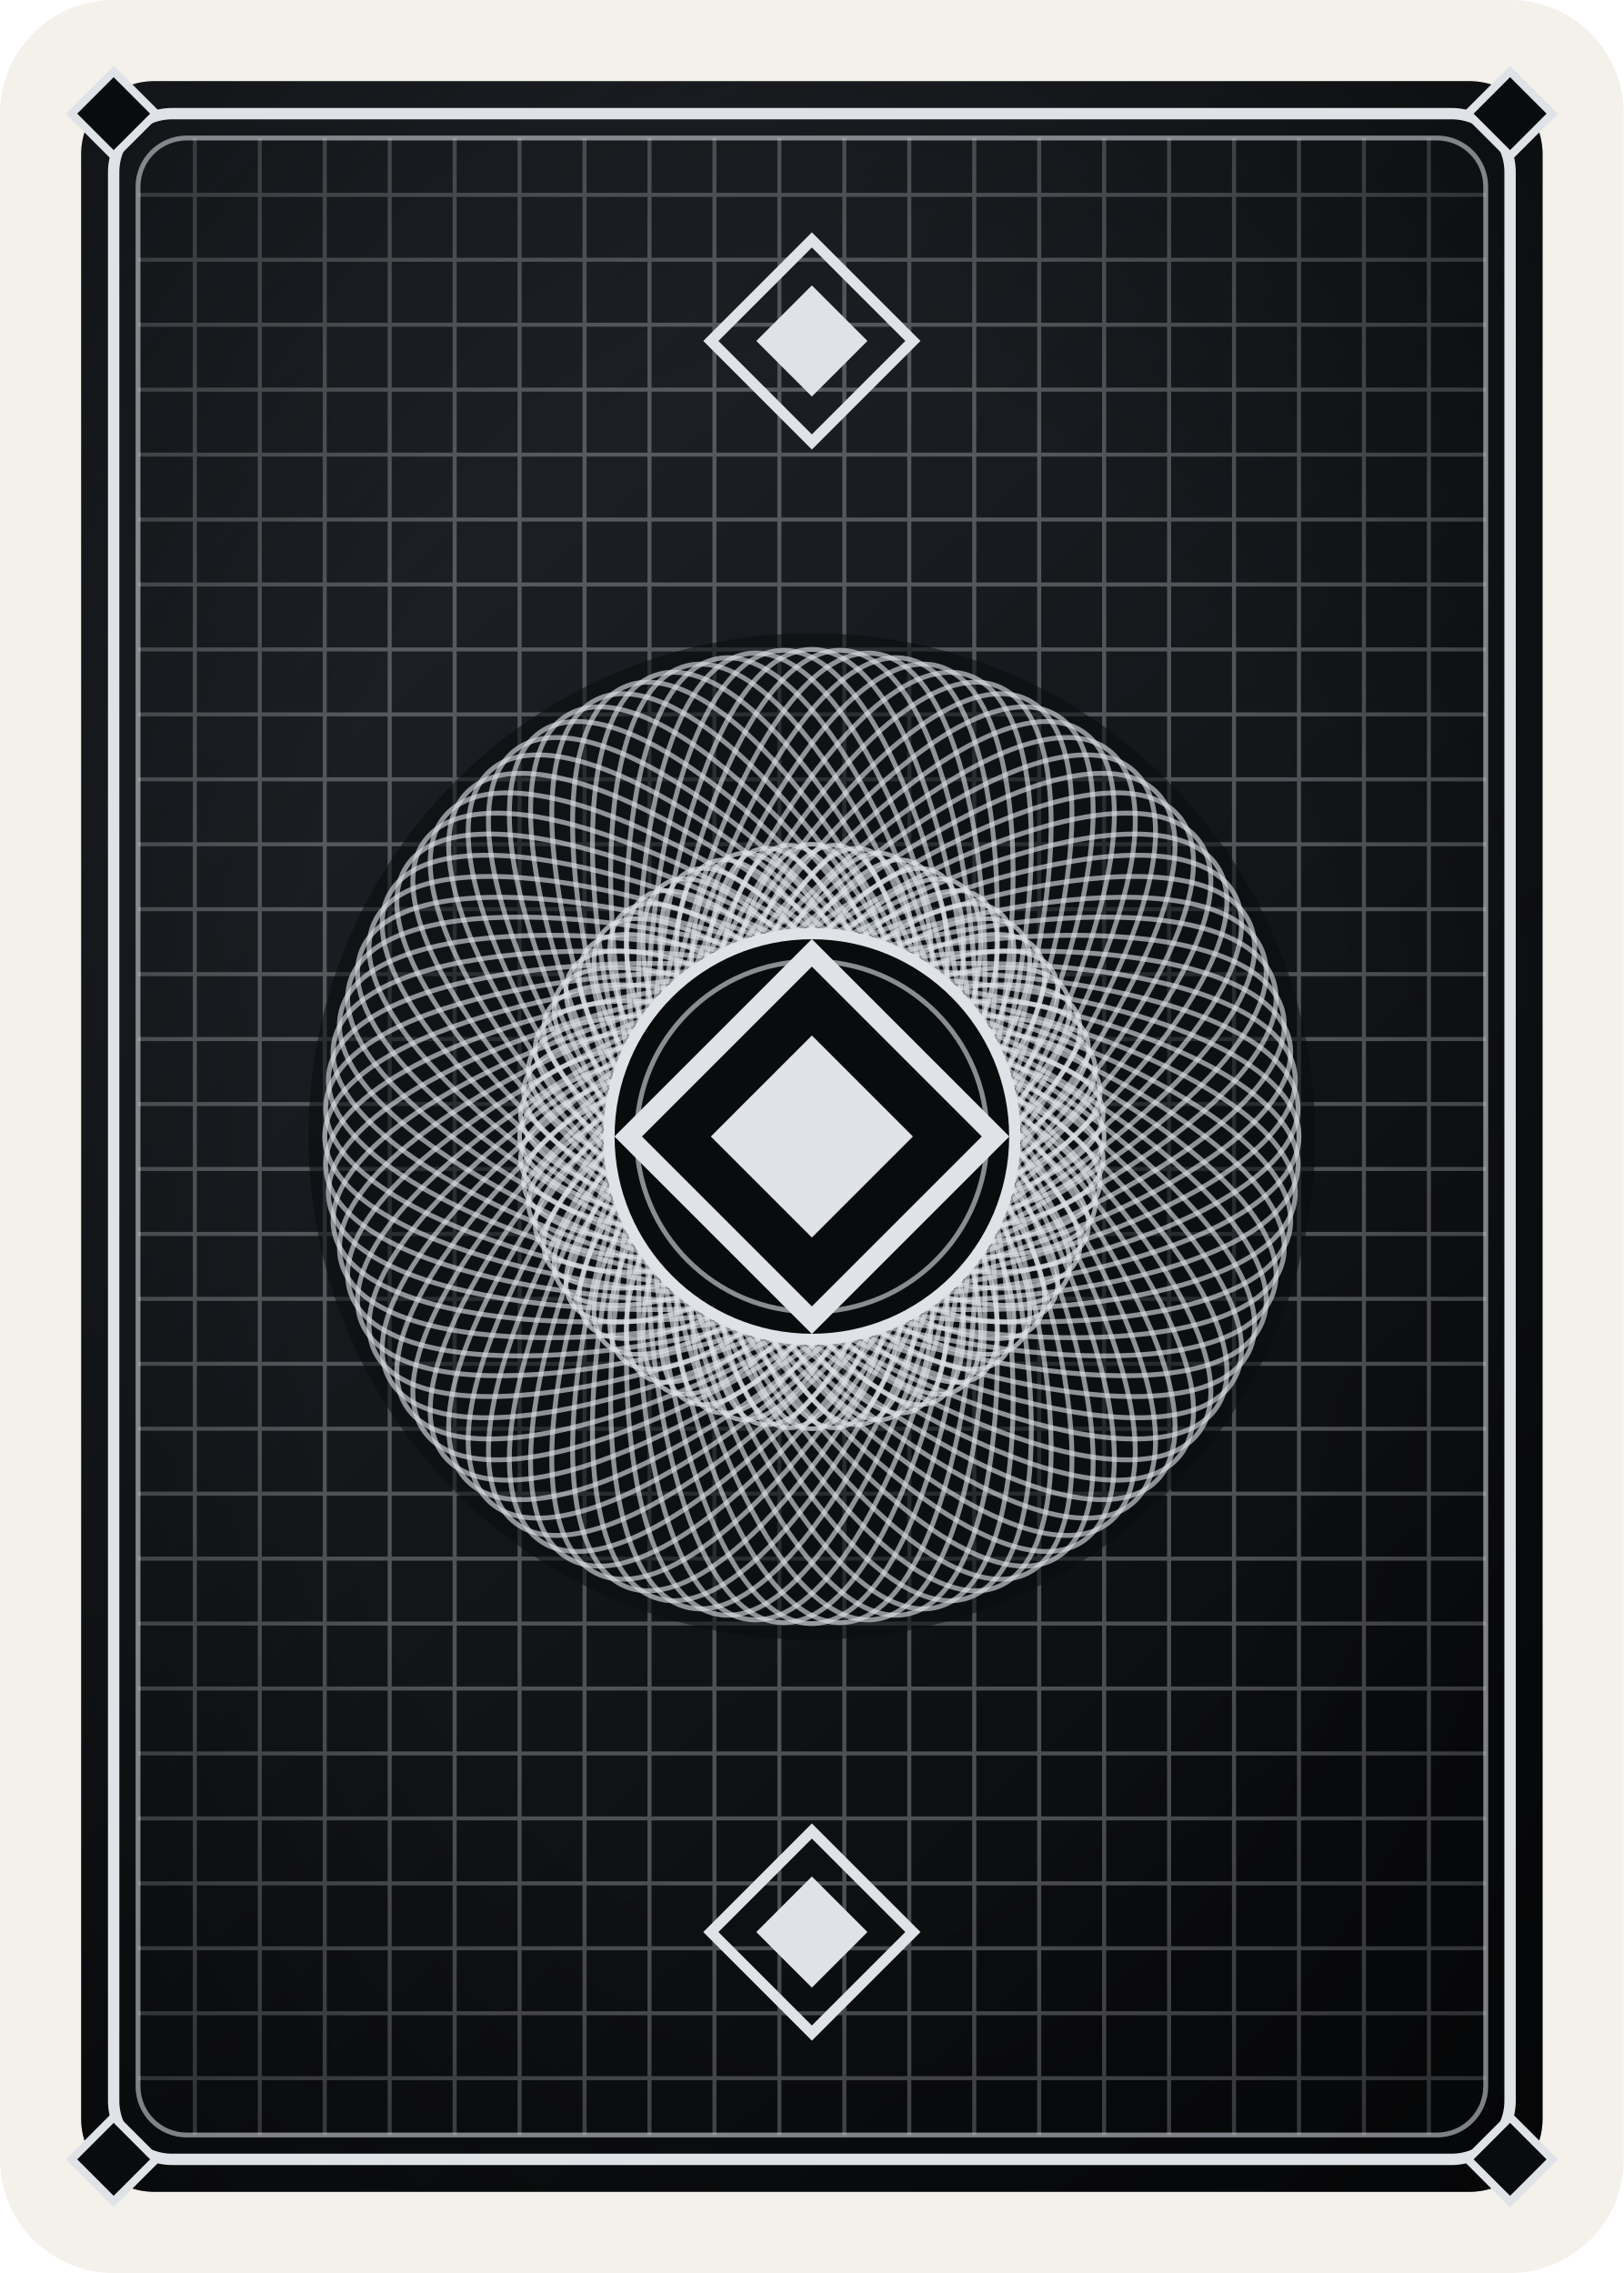
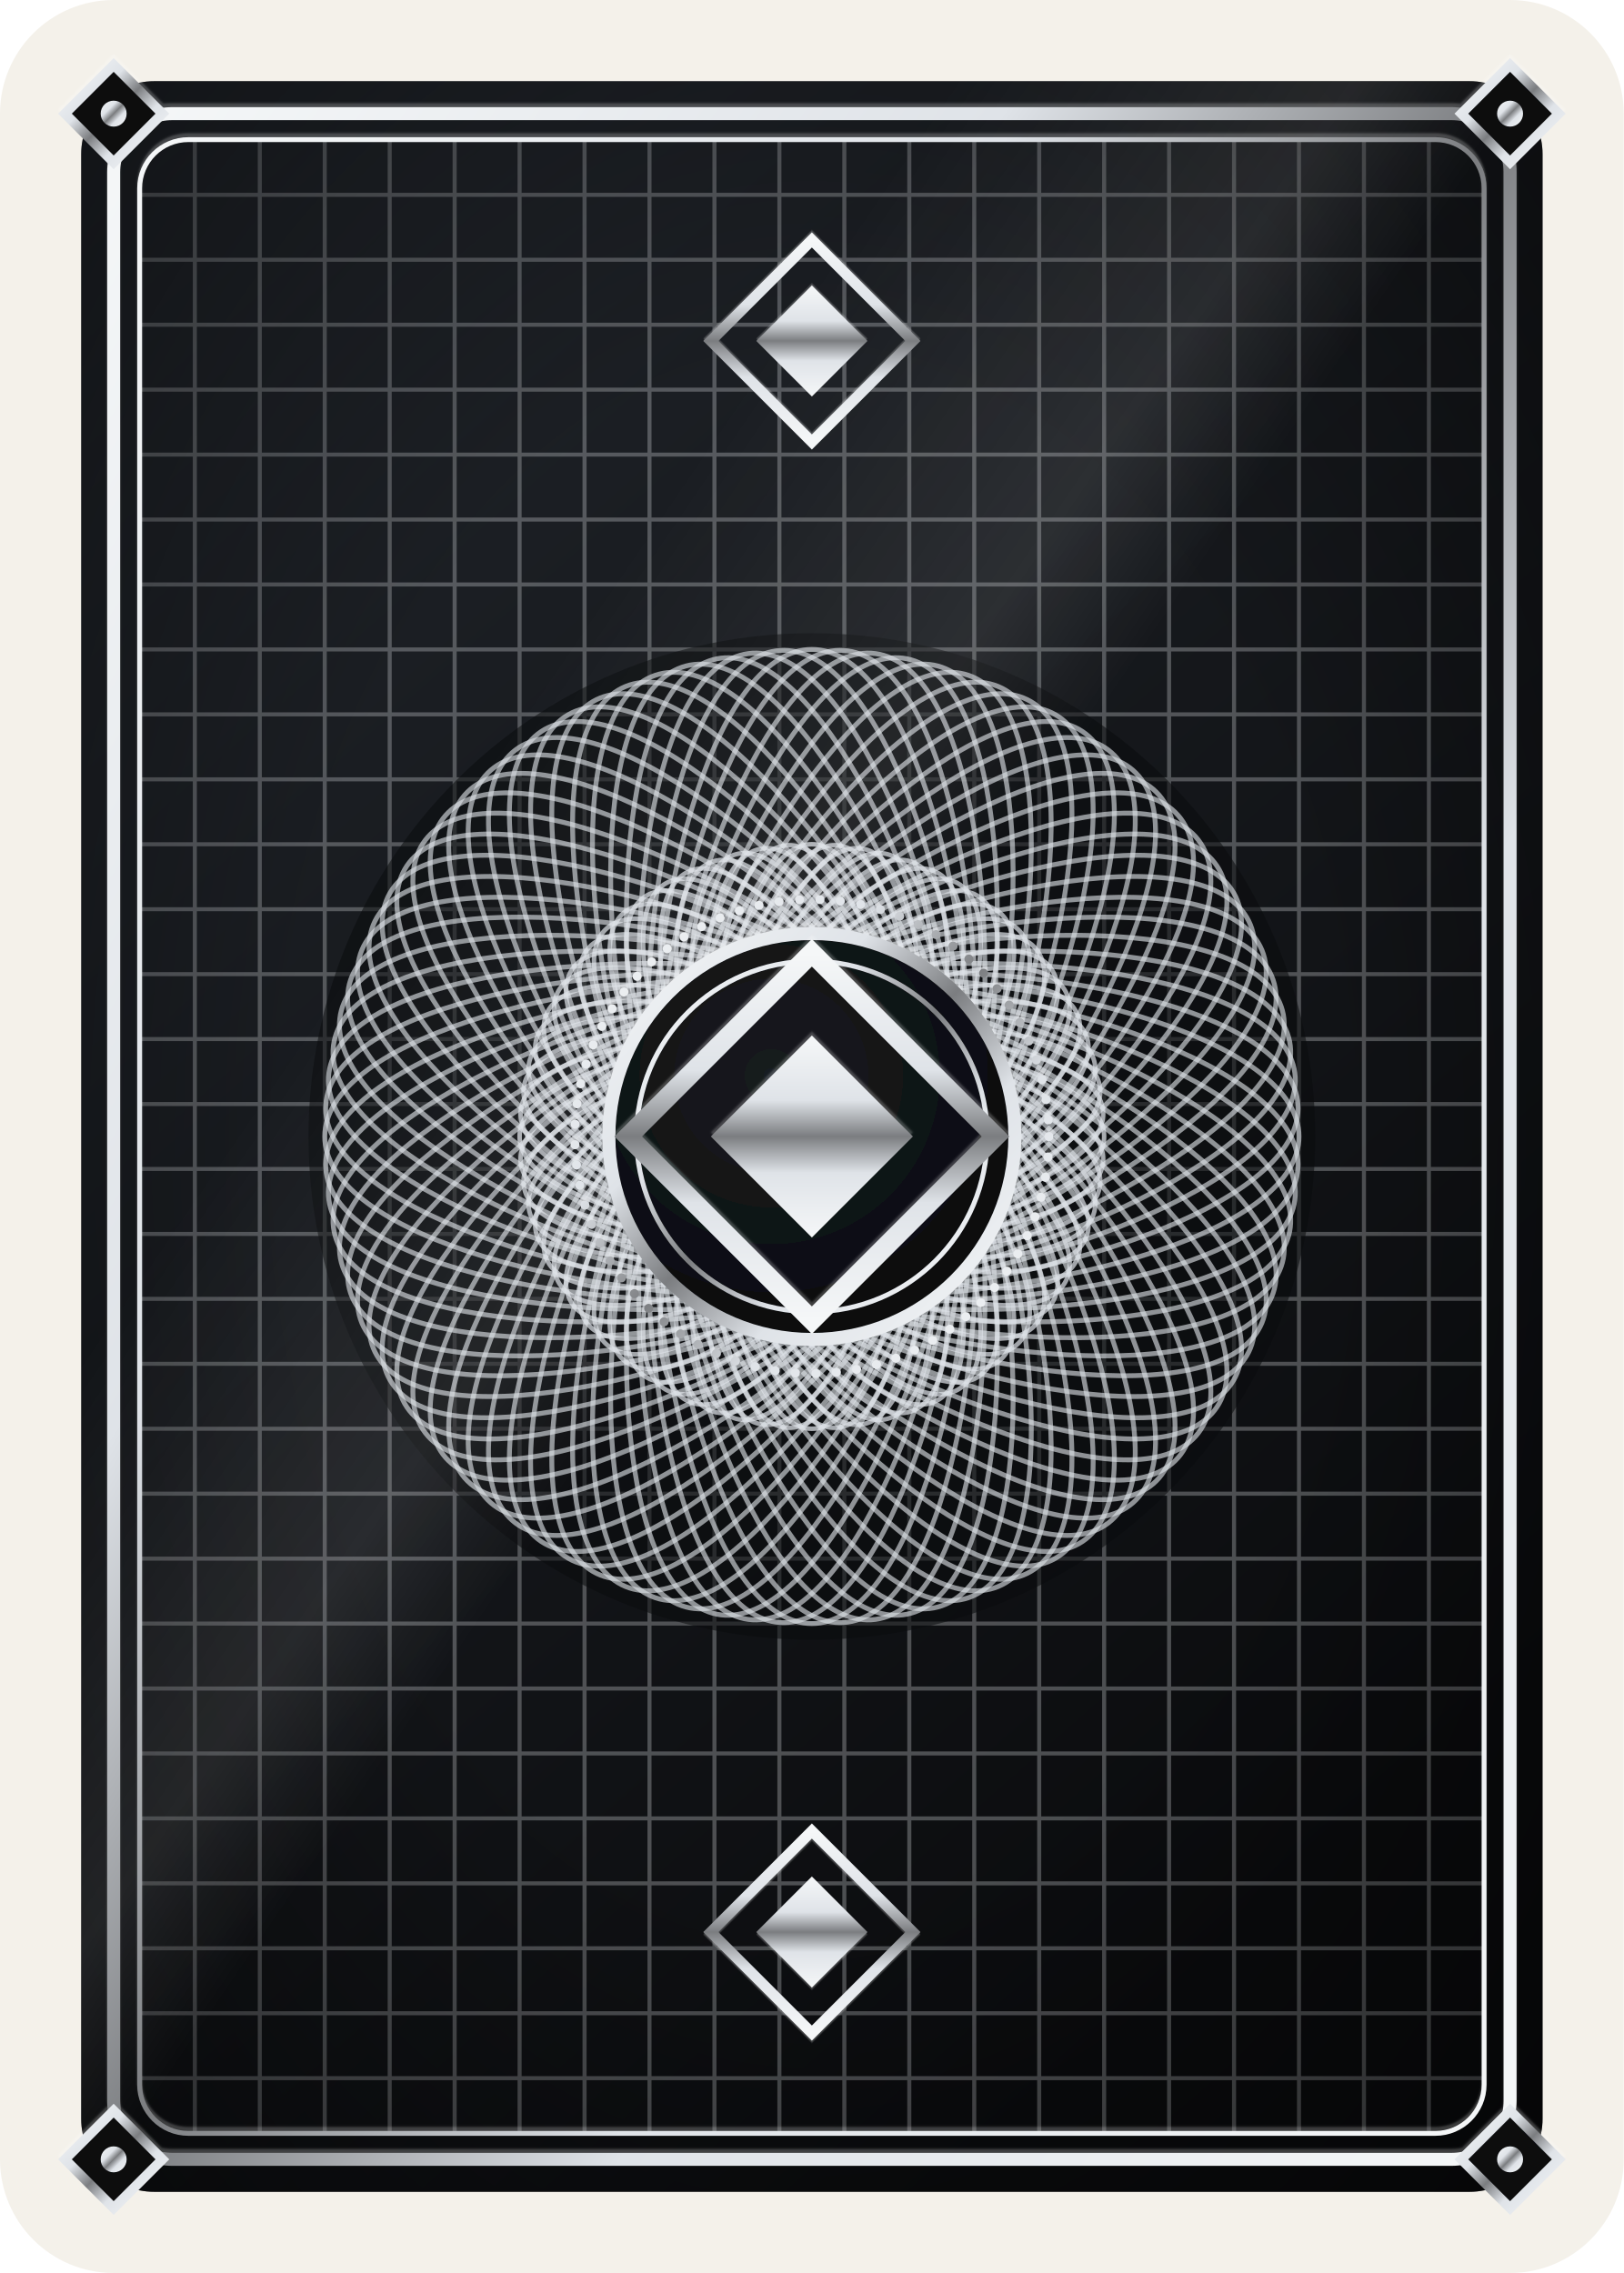
<svg xmlns="http://www.w3.org/2000/svg" viewBox="0 0 100 140">
  <defs>
    <linearGradient id="g" x1="0" y1="0" x2=".6" y2="1">
      <stop offset="0" stop-color="#22262c" />
      <stop offset="1" stop-color="#0a0b0d" />
    </linearGradient>
+     <linearGradient id="f" x1="0" y1="0" x2="1" y2="1">
+       <stop offset="0" stop-color="#f5f7f8" />
+       <stop offset=".32" stop-color="#dfe3e8" />
+       <stop offset=".5" stop-color="#7b7d80" />
+       <stop offset=".68" stop-color="#dfe3e8" />
+       <stop offset="1" stop-color="#f5f7f8" />
+     </linearGradient>
+     <linearGradient id="s" x1="0" y1="0" x2="1" y2="1">
+       <stop offset=".3" stop-color="#fff" stop-opacity="0" />
+       <stop offset=".44" stop-color="#fff" stop-opacity="0.09" />
+       <stop offset=".5" stop-color="#fff" stop-opacity="0" />
+     </linearGradient>
    <radialGradient id="v" cx=".5" cy=".5" r=".72">
      <stop offset=".5" stop-color="#000" stop-opacity="0" />
-       <stop offset="1" stop-color="#000" stop-opacity=".5" />
+       <stop offset="1" stop-color="#000" stop-opacity="0.5" />
    </radialGradient>
+     <radialGradient id="m" cx=".4" cy=".35" r=".7">
+       <stop offset="0" stop-color="#181b20" />
+       <stop offset="1" stop-color="#0a0b0d" />
+     </radialGradient>
+     <filter id="e" x="-30%" y="-30%" width="160%" height="160%">
+       <feDropShadow dx="0" dy=".55" stdDeviation=".3" flood-color="#000" flood-opacity="0.8" />
+       <feDropShadow dx="0" dy="-.25" stdDeviation=".08" flood-color="#fff" flood-opacity="0.22" />
+     </filter>
    <clipPath id="p">
      <rect x="8.5" y="8.5" width="83" height="123" rx="3" />
    </clipPath>
  </defs>
  <rect width="100" height="140" rx="7" fill="#f4f1ea" />
  <rect x="5" y="5" width="90" height="130" rx="4.5" fill="url(#g)" />
  <g clip-path="url(#p)" fill="none" stroke="#dfe3e8" color="#dfe3e8">
    <path d="M0 0H100M0 0V140M0 4H100M4 0V140M0 8H100M8 0V140M0 12H100M12 0V140M0 16H100M16 0V140M0 20H100M20 0V140M0 24H100M24 0V140M0 28H100M28 0V140M0 32H100M32 0V140M0 36H100M36 0V140M0 40H100M40 0V140M0 44H100M44 0V140M0 48H100M48 0V140M0 52H100M52 0V140M0 56H100M56 0V140M0 60H100M60 0V140M0 64H100M64 0V140M0 68H100M68 0V140M0 72H100M72 0V140M0 76H100M76 0V140M0 80H100M80 0V140M0 84H100M84 0V140M0 88H100M88 0V140M0 92H100M92 0V140M0 96H100M96 0V140M0 100H100M100 0V140M0 104H100M104 0V140M0 108H100M108 0V140M0 112H100M112 0V140M0 116H100M116 0V140M0 120H100M120 0V140M0 124H100M124 0V140M0 128H100M128 0V140M0 132H100M132 0V140M0 136H100M136 0V140" stroke-width=".25" stroke-opacity=".3" />
    <circle cx="50" cy="70" r="31" fill="#0a0b0d" fill-opacity=".55" stroke="none" />
    <g stroke-width=".3" stroke-opacity=".62">
      <ellipse cx="50" cy="70" rx="30" ry="10" transform="rotate(0 50 70)" />
      <ellipse cx="50" cy="70" rx="30" ry="10" transform="rotate(3.75 50 70)" />
      <ellipse cx="50" cy="70" rx="30" ry="10" transform="rotate(7.5 50 70)" />
      <ellipse cx="50" cy="70" rx="30" ry="10" transform="rotate(11.25 50 70)" />
      <ellipse cx="50" cy="70" rx="30" ry="10" transform="rotate(15 50 70)" />
      <ellipse cx="50" cy="70" rx="30" ry="10" transform="rotate(18.75 50 70)" />
      <ellipse cx="50" cy="70" rx="30" ry="10" transform="rotate(22.5 50 70)" />
      <ellipse cx="50" cy="70" rx="30" ry="10" transform="rotate(26.25 50 70)" />
      <ellipse cx="50" cy="70" rx="30" ry="10" transform="rotate(30 50 70)" />
      <ellipse cx="50" cy="70" rx="30" ry="10" transform="rotate(33.75 50 70)" />
      <ellipse cx="50" cy="70" rx="30" ry="10" transform="rotate(37.5 50 70)" />
      <ellipse cx="50" cy="70" rx="30" ry="10" transform="rotate(41.25 50 70)" />
      <ellipse cx="50" cy="70" rx="30" ry="10" transform="rotate(45 50 70)" />
      <ellipse cx="50" cy="70" rx="30" ry="10" transform="rotate(48.75 50 70)" />
      <ellipse cx="50" cy="70" rx="30" ry="10" transform="rotate(52.5 50 70)" />
      <ellipse cx="50" cy="70" rx="30" ry="10" transform="rotate(56.25 50 70)" />
      <ellipse cx="50" cy="70" rx="30" ry="10" transform="rotate(60 50 70)" />
      <ellipse cx="50" cy="70" rx="30" ry="10" transform="rotate(63.75 50 70)" />
      <ellipse cx="50" cy="70" rx="30" ry="10" transform="rotate(67.5 50 70)" />
      <ellipse cx="50" cy="70" rx="30" ry="10" transform="rotate(71.25 50 70)" />
      <ellipse cx="50" cy="70" rx="30" ry="10" transform="rotate(75 50 70)" />
      <ellipse cx="50" cy="70" rx="30" ry="10" transform="rotate(78.75 50 70)" />
      <ellipse cx="50" cy="70" rx="30" ry="10" transform="rotate(82.5 50 70)" />
      <ellipse cx="50" cy="70" rx="30" ry="10" transform="rotate(86.25 50 70)" />
      <ellipse cx="50" cy="70" rx="30" ry="10" transform="rotate(90 50 70)" />
      <ellipse cx="50" cy="70" rx="30" ry="10" transform="rotate(93.75 50 70)" />
      <ellipse cx="50" cy="70" rx="30" ry="10" transform="rotate(97.5 50 70)" />
      <ellipse cx="50" cy="70" rx="30" ry="10" transform="rotate(101.25 50 70)" />
      <ellipse cx="50" cy="70" rx="30" ry="10" transform="rotate(105 50 70)" />
      <ellipse cx="50" cy="70" rx="30" ry="10" transform="rotate(108.75 50 70)" />
      <ellipse cx="50" cy="70" rx="30" ry="10" transform="rotate(112.5 50 70)" />
      <ellipse cx="50" cy="70" rx="30" ry="10" transform="rotate(116.25 50 70)" />
      <ellipse cx="50" cy="70" rx="30" ry="10" transform="rotate(120 50 70)" />
      <ellipse cx="50" cy="70" rx="30" ry="10" transform="rotate(123.75 50 70)" />
      <ellipse cx="50" cy="70" rx="30" ry="10" transform="rotate(127.5 50 70)" />
      <ellipse cx="50" cy="70" rx="30" ry="10" transform="rotate(131.25 50 70)" />
      <ellipse cx="50" cy="70" rx="30" ry="10" transform="rotate(135 50 70)" />
      <ellipse cx="50" cy="70" rx="30" ry="10" transform="rotate(138.75 50 70)" />
      <ellipse cx="50" cy="70" rx="30" ry="10" transform="rotate(142.5 50 70)" />
      <ellipse cx="50" cy="70" rx="30" ry="10" transform="rotate(146.25 50 70)" />
      <ellipse cx="50" cy="70" rx="30" ry="10" transform="rotate(150 50 70)" />
      <ellipse cx="50" cy="70" rx="30" ry="10" transform="rotate(153.75 50 70)" />
      <ellipse cx="50" cy="70" rx="30" ry="10" transform="rotate(157.5 50 70)" />
      <ellipse cx="50" cy="70" rx="30" ry="10" transform="rotate(161.25 50 70)" />
      <ellipse cx="50" cy="70" rx="30" ry="10" transform="rotate(165 50 70)" />
      <ellipse cx="50" cy="70" rx="30" ry="10" transform="rotate(168.75 50 70)" />
      <ellipse cx="50" cy="70" rx="30" ry="10" transform="rotate(172.5 50 70)" />
      <ellipse cx="50" cy="70" rx="30" ry="10" transform="rotate(176.25 50 70)" />
    </g>
    <g stroke-width=".28" stroke-opacity=".7">
      <ellipse cx="50" cy="70" rx="18" ry="6" transform="rotate(0 50 70)" />
      <ellipse cx="50" cy="70" rx="18" ry="6" transform="rotate(5 50 70)" />
      <ellipse cx="50" cy="70" rx="18" ry="6" transform="rotate(10 50 70)" />
      <ellipse cx="50" cy="70" rx="18" ry="6" transform="rotate(15 50 70)" />
      <ellipse cx="50" cy="70" rx="18" ry="6" transform="rotate(20 50 70)" />
      <ellipse cx="50" cy="70" rx="18" ry="6" transform="rotate(25 50 70)" />
      <ellipse cx="50" cy="70" rx="18" ry="6" transform="rotate(30 50 70)" />
      <ellipse cx="50" cy="70" rx="18" ry="6" transform="rotate(35 50 70)" />
      <ellipse cx="50" cy="70" rx="18" ry="6" transform="rotate(40 50 70)" />
      <ellipse cx="50" cy="70" rx="18" ry="6" transform="rotate(45 50 70)" />
      <ellipse cx="50" cy="70" rx="18" ry="6" transform="rotate(50 50 70)" />
      <ellipse cx="50" cy="70" rx="18" ry="6" transform="rotate(55 50 70)" />
      <ellipse cx="50" cy="70" rx="18" ry="6" transform="rotate(60 50 70)" />
      <ellipse cx="50" cy="70" rx="18" ry="6" transform="rotate(65 50 70)" />
      <ellipse cx="50" cy="70" rx="18" ry="6" transform="rotate(70 50 70)" />
      <ellipse cx="50" cy="70" rx="18" ry="6" transform="rotate(75 50 70)" />
      <ellipse cx="50" cy="70" rx="18" ry="6" transform="rotate(80 50 70)" />
      <ellipse cx="50" cy="70" rx="18" ry="6" transform="rotate(85 50 70)" />
      <ellipse cx="50" cy="70" rx="18" ry="6" transform="rotate(90 50 70)" />
      <ellipse cx="50" cy="70" rx="18" ry="6" transform="rotate(95 50 70)" />
      <ellipse cx="50" cy="70" rx="18" ry="6" transform="rotate(100 50 70)" />
      <ellipse cx="50" cy="70" rx="18" ry="6" transform="rotate(105 50 70)" />
      <ellipse cx="50" cy="70" rx="18" ry="6" transform="rotate(110 50 70)" />
      <ellipse cx="50" cy="70" rx="18" ry="6" transform="rotate(115 50 70)" />
      <ellipse cx="50" cy="70" rx="18" ry="6" transform="rotate(120 50 70)" />
      <ellipse cx="50" cy="70" rx="18" ry="6" transform="rotate(125 50 70)" />
      <ellipse cx="50" cy="70" rx="18" ry="6" transform="rotate(130 50 70)" />
      <ellipse cx="50" cy="70" rx="18" ry="6" transform="rotate(135 50 70)" />
      <ellipse cx="50" cy="70" rx="18" ry="6" transform="rotate(140 50 70)" />
      <ellipse cx="50" cy="70" rx="18" ry="6" transform="rotate(145 50 70)" />
      <ellipse cx="50" cy="70" rx="18" ry="6" transform="rotate(150 50 70)" />
      <ellipse cx="50" cy="70" rx="18" ry="6" transform="rotate(155 50 70)" />
      <ellipse cx="50" cy="70" rx="18" ry="6" transform="rotate(160 50 70)" />
      <ellipse cx="50" cy="70" rx="18" ry="6" transform="rotate(165 50 70)" />
      <ellipse cx="50" cy="70" rx="18" ry="6" transform="rotate(170 50 70)" />
      <ellipse cx="50" cy="70" rx="18" ry="6" transform="rotate(175 50 70)" />
    </g>
  </g>
  <rect x="5" y="5" width="90" height="130" rx="4.5" fill="url(#v)" />
-   <rect x="7" y="7" width="86" height="126" rx="3.6" fill="none" stroke="#dfe3e8" stroke-width=".7" />
-   <rect x="8.5" y="8.5" width="83" height="123" rx="3" fill="none" stroke="#dfe3e8" stroke-width=".3" stroke-opacity=".55" />
-   <path d="M7 4.4L9.6 7L7 9.6L4.4 7Z" fill="#0a0b0d" stroke="#dfe3e8" stroke-width=".5" />
-   <path d="M93 4.4L95.6 7L93 9.6L90.4 7Z" fill="#0a0b0d" stroke="#dfe3e8" stroke-width=".5" />
-   <path d="M7 130.4L9.6 133L7 135.6L4.4 133Z" fill="#0a0b0d" stroke="#dfe3e8" stroke-width=".5" />
-   <path d="M93 130.4L95.6 133L93 135.6L90.4 133Z" fill="#0a0b0d" stroke="#dfe3e8" stroke-width=".5" />
-   <circle cx="50" cy="70" r="12.5" fill="#0a0b0d" stroke="#dfe3e8" stroke-width=".7" />
-   <circle cx="50" cy="70" r="10.8" fill="none" stroke="#dfe3e8" stroke-width=".3" stroke-opacity=".6" />
-   <g transform="translate(50 70)">
-     <rect x="-8" y="-8" width="16" height="16" fill="none" stroke="#dfe3e8" stroke-width="1.2" transform="rotate(45)" />
-     <rect x="-4.4" y="-4.4" width="8.8" height="8.8" fill="#dfe3e8" transform="rotate(45)" />
+   <rect x="5" y="5" width="90" height="130" rx="4.5" fill="url(#s)" />
+   <g filter="url(#e)">
+     <rect x="7" y="7" width="86" height="126" rx="3.6" fill="none" stroke="url(#f)" stroke-width=".8" />
+     <rect x="8.6" y="8.6" width="82.8" height="122.8" rx="3" fill="none" stroke="url(#f)" stroke-width=".3" />
+     <path d="M7 4L10 7L7 10L4 7Z" fill="#0a0b0d" stroke="url(#f)" stroke-width=".6" />
+     <circle cx="7" cy="7" r=".8" fill="url(#f)" />
+     <path d="M93 4L96 7L93 10L90 7Z" fill="#0a0b0d" stroke="url(#f)" stroke-width=".6" />
+     <circle cx="93" cy="7" r=".8" fill="url(#f)" />
+     <path d="M7 130L10 133L7 136L4 133Z" fill="#0a0b0d" stroke="url(#f)" stroke-width=".6" />
+     <circle cx="7" cy="133" r=".8" fill="url(#f)" />
+     <path d="M93 130L96 133L93 136L90 133Z" fill="#0a0b0d" stroke="url(#f)" stroke-width=".6" />
+     <circle cx="93" cy="133" r=".8" fill="url(#f)" />
+     <circle cx="50" cy="70" r="14.6" fill="none" stroke="url(#f)" stroke-width=".55" stroke-dasharray=".01 1.25" stroke-linecap="round" />
+     <circle cx="50" cy="70" r="12.5" fill="url(#m)" stroke="url(#f)" stroke-width=".8" />
+     <circle cx="50" cy="70" r="10.8" fill="none" stroke="url(#f)" stroke-width=".3" />
  </g>
-   <g transform="translate(50 21) scale(.55)">
-     <rect x="-8" y="-8" width="16" height="16" fill="none" stroke="#dfe3e8" stroke-width="1.2" transform="rotate(45)" />
-     <rect x="-4.4" y="-4.4" width="8.8" height="8.8" fill="#dfe3e8" transform="rotate(45)" />
+   <g transform="translate(50 70)" filter="url(#e)">
+     <rect x="-8" y="-8" width="16" height="16" fill="none" stroke="url(#f)" stroke-width="1.2" transform="rotate(45)" />
+     <rect x="-4.4" y="-4.4" width="8.8" height="8.8" fill="url(#f)" transform="rotate(45)" />
  </g>
-   <g transform="translate(50 119) scale(.55) rotate(180)">
-     <rect x="-8" y="-8" width="16" height="16" fill="none" stroke="#dfe3e8" stroke-width="1.2" transform="rotate(45)" />
-     <rect x="-4.4" y="-4.4" width="8.8" height="8.8" fill="#dfe3e8" transform="rotate(45)" />
+   <g transform="translate(50 21) scale(.55)" filter="url(#e)">
+     <rect x="-8" y="-8" width="16" height="16" fill="none" stroke="url(#f)" stroke-width="1.2" transform="rotate(45)" />
+     <rect x="-4.4" y="-4.4" width="8.8" height="8.8" fill="url(#f)" transform="rotate(45)" />
+   </g>
+   <g transform="translate(50 119) scale(.55) rotate(180)" filter="url(#e)">
+     <rect x="-8" y="-8" width="16" height="16" fill="none" stroke="url(#f)" stroke-width="1.2" transform="rotate(45)" />
+     <rect x="-4.4" y="-4.4" width="8.8" height="8.8" fill="url(#f)" transform="rotate(45)" />
  </g>
</svg>
